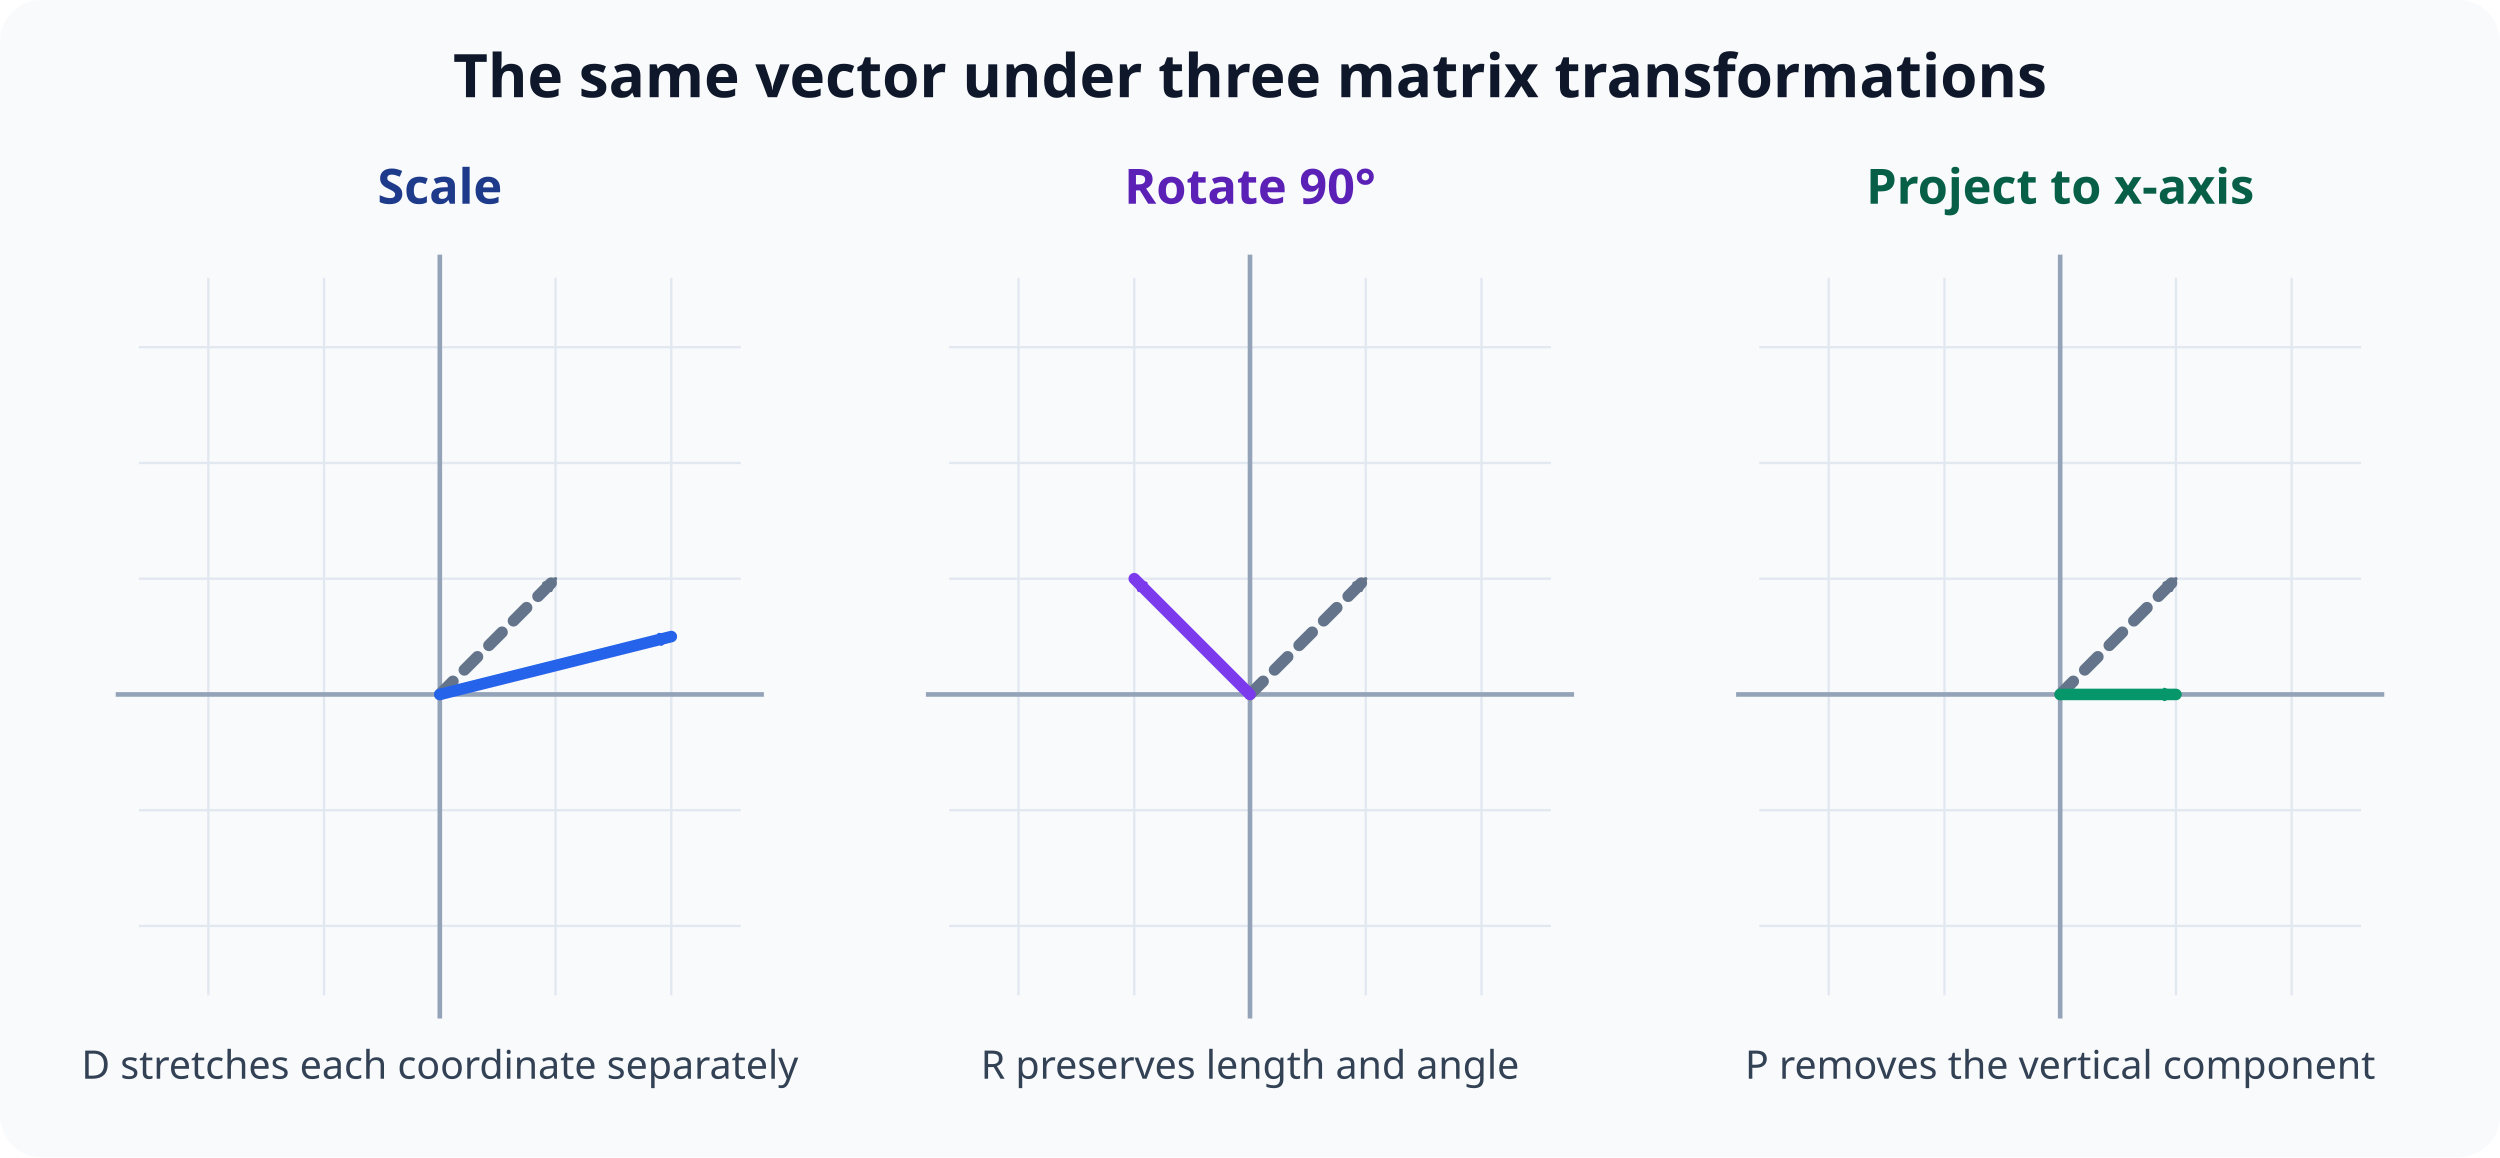
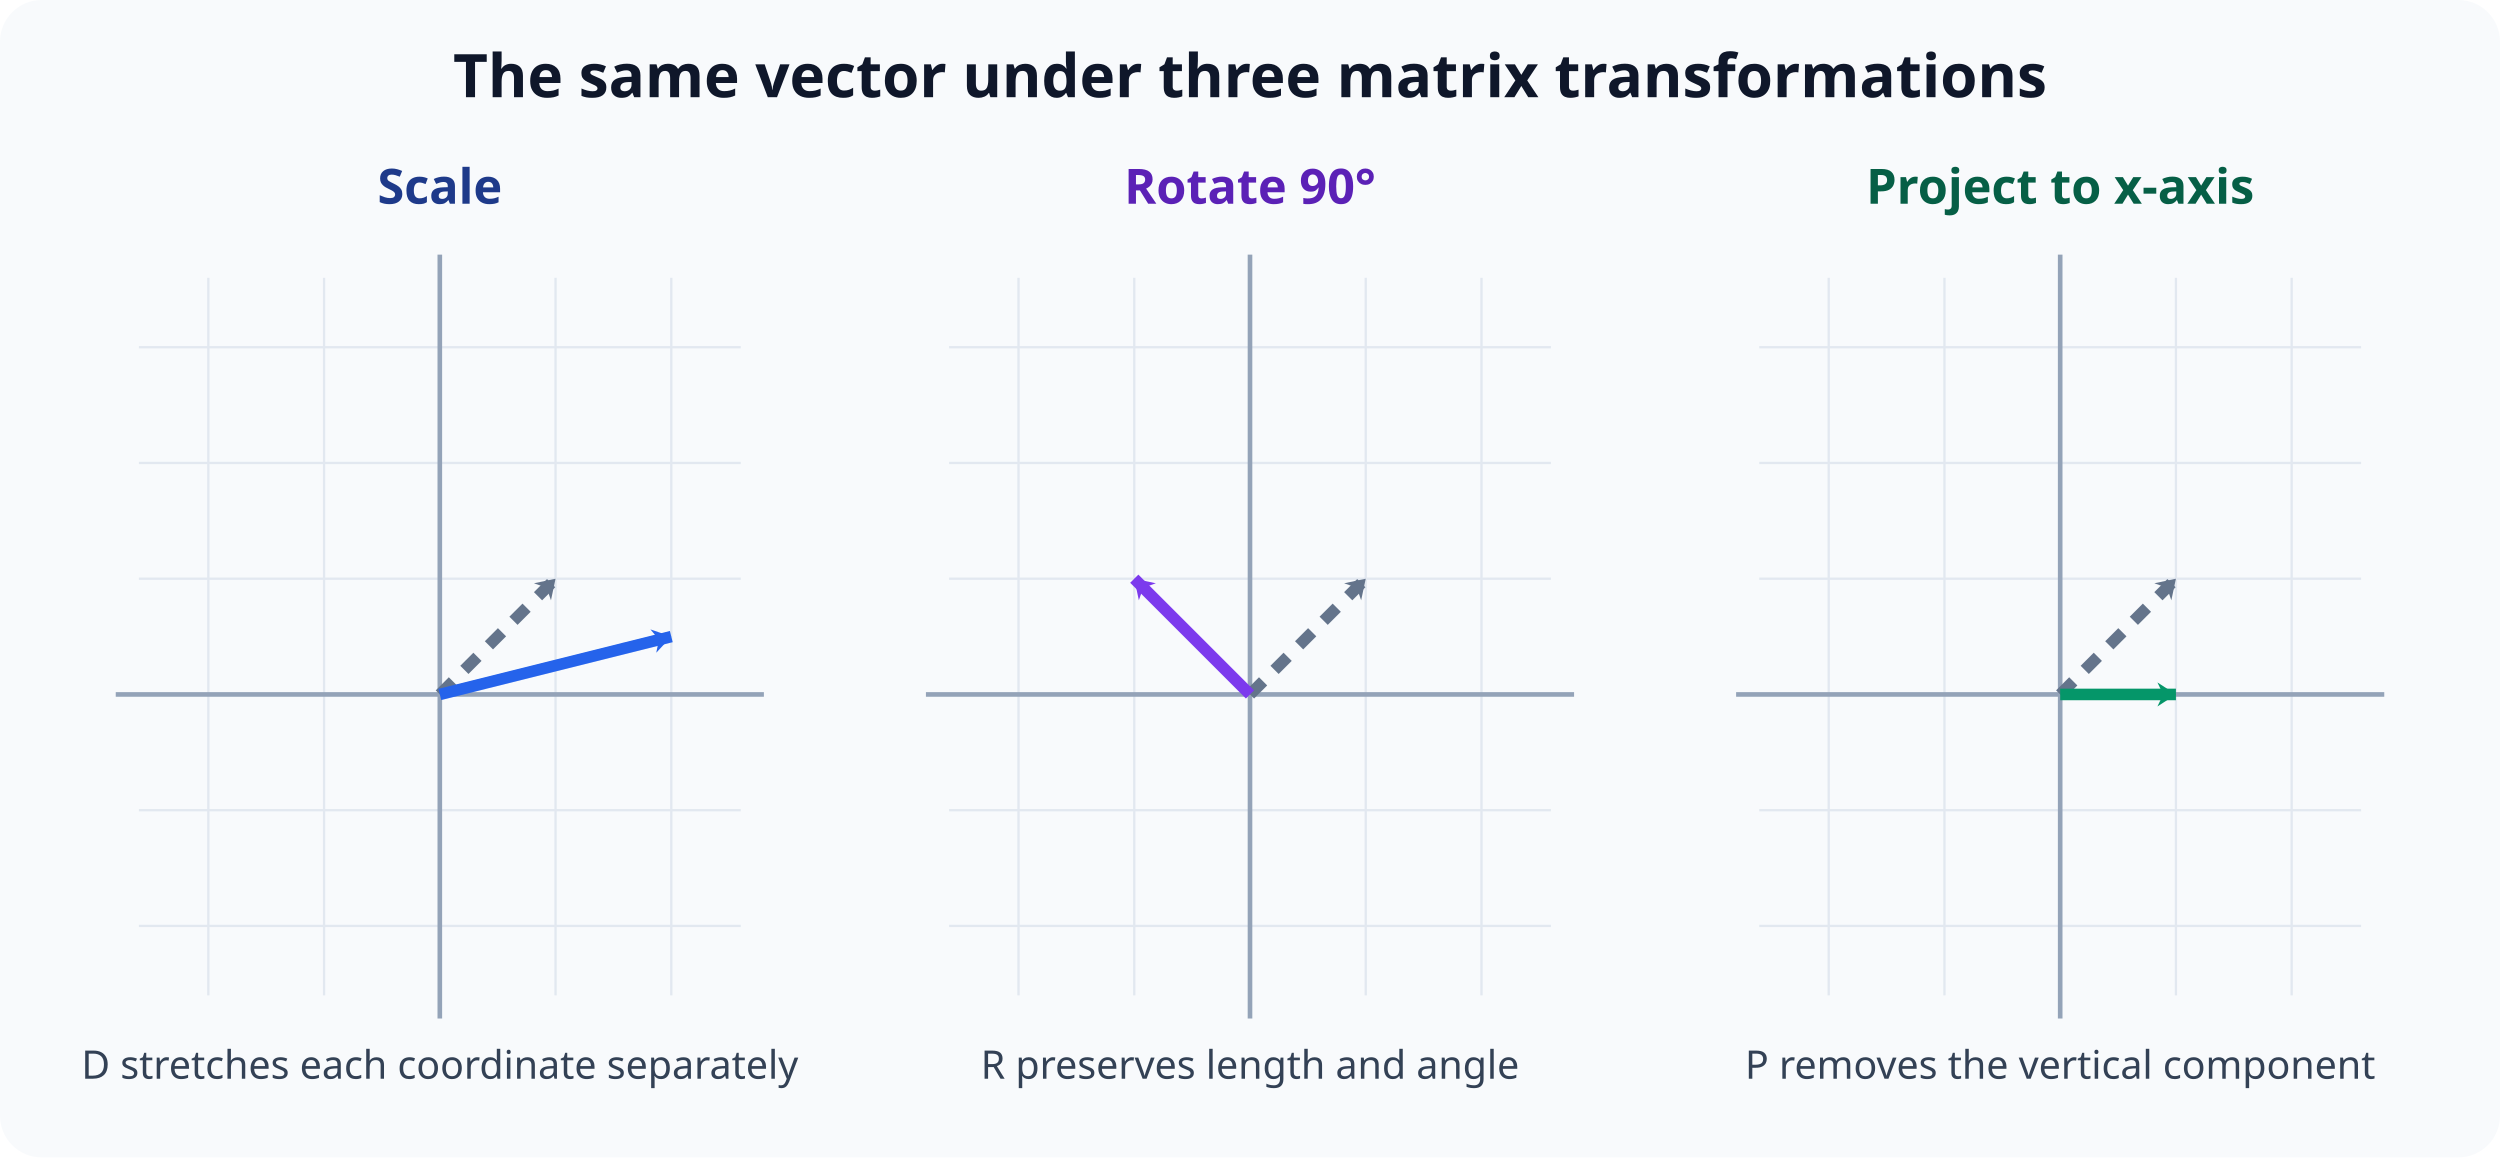
<svg xmlns="http://www.w3.org/2000/svg" viewBox="0 0 1080 500" role="img" aria-labelledby="title desc">
  <defs>
-     <marker id="arrow" markerUnits="userSpaceOnUse" markerWidth="7" markerHeight="6" refX="6" refY="3" orient="auto">
-       <path d="M1 0.8L6 3L1 5.2" fill="none" stroke="context-stroke" stroke-width="1.4" stroke-linecap="round" stroke-linejoin="round" />
+     <marker id="arrow" markerUnits="userSpaceOnUse" markerWidth="9" markerHeight="12" refX="8.5" refY="6" orient="auto">
+       <path d="M0.5 0.8L8.5 6L0.5 11.2L3 6Z" fill="context-stroke" />
    </marker>
  </defs>
  <rect width="1080" height="500" rx="18" fill="#F8FAFC" />
  <text x="540" y="42" text-anchor="middle" font-family="sans-serif" font-size="26" font-weight="700" fill="#0F172A">The same vector under three matrix transformations</text>
  <g font-family="sans-serif" text-anchor="middle">
    <text x="190" y="88" font-size="21" font-weight="700" fill="#1E3A8A">Scale</text>
    <text x="540" y="88" font-size="21" font-weight="700" fill="#5B21B6">Rotate 90°</text>
    <text x="890" y="88" font-size="21" font-weight="700" fill="#065F46">Project to x-axis</text>
  </g>
  <g stroke="#E2E8F0" stroke-width="1">
    <path d="M60 150H320M60 200H320M60 250H320M60 300H320M60 350H320M60 400H320M90 120V430M140 120V430M190 120V430M240 120V430M290 120V430" />
    <path d="M410 150H670M410 200H670M410 250H670M410 300H670M410 350H670M410 400H670M440 120V430M490 120V430M540 120V430M590 120V430M640 120V430" />
    <path d="M760 150H1020M760 200H1020M760 250H1020M760 300H1020M760 350H1020M760 400H1020M790 120V430M840 120V430M890 120V430M940 120V430M990 120V430" />
  </g>
  <g stroke="#94A3B8" stroke-width="2">
    <path d="M50 300H330M190 440V110" />
    <path d="M400 300H680M540 440V110" />
    <path d="M750 300H1030M890 440V110" />
  </g>
-   <g fill="none" stroke-linecap="round" stroke-width="5" marker-end="url(#arrow)">
+   <g fill="none" stroke-linecap="butt" stroke-width="5" marker-end="url(#arrow)">
    <path d="M190 300L240 250" stroke="#64748B" stroke-dasharray="8 7" />
    <path d="M190 300L290 275" stroke="#2563EB" />
    <path d="M540 300L590 250" stroke="#64748B" stroke-dasharray="8 7" />
    <path d="M540 300L490 250" stroke="#7C3AED" />
    <path d="M890 300L940 250" stroke="#64748B" stroke-dasharray="8 7" />
    <path d="M890 300L940 300" stroke="#059669" />
  </g>
  <g font-family="sans-serif" font-size="17" text-anchor="middle">
    <text x="190" y="466" font-size="17" fill="#334155">D stretches each coordinate separately</text>
    <text x="540" y="466" font-size="17" fill="#334155">R preserves length and angle</text>
    <text x="890" y="466" font-size="17" fill="#334155">P removes the vertical component</text>
  </g>
</svg>
